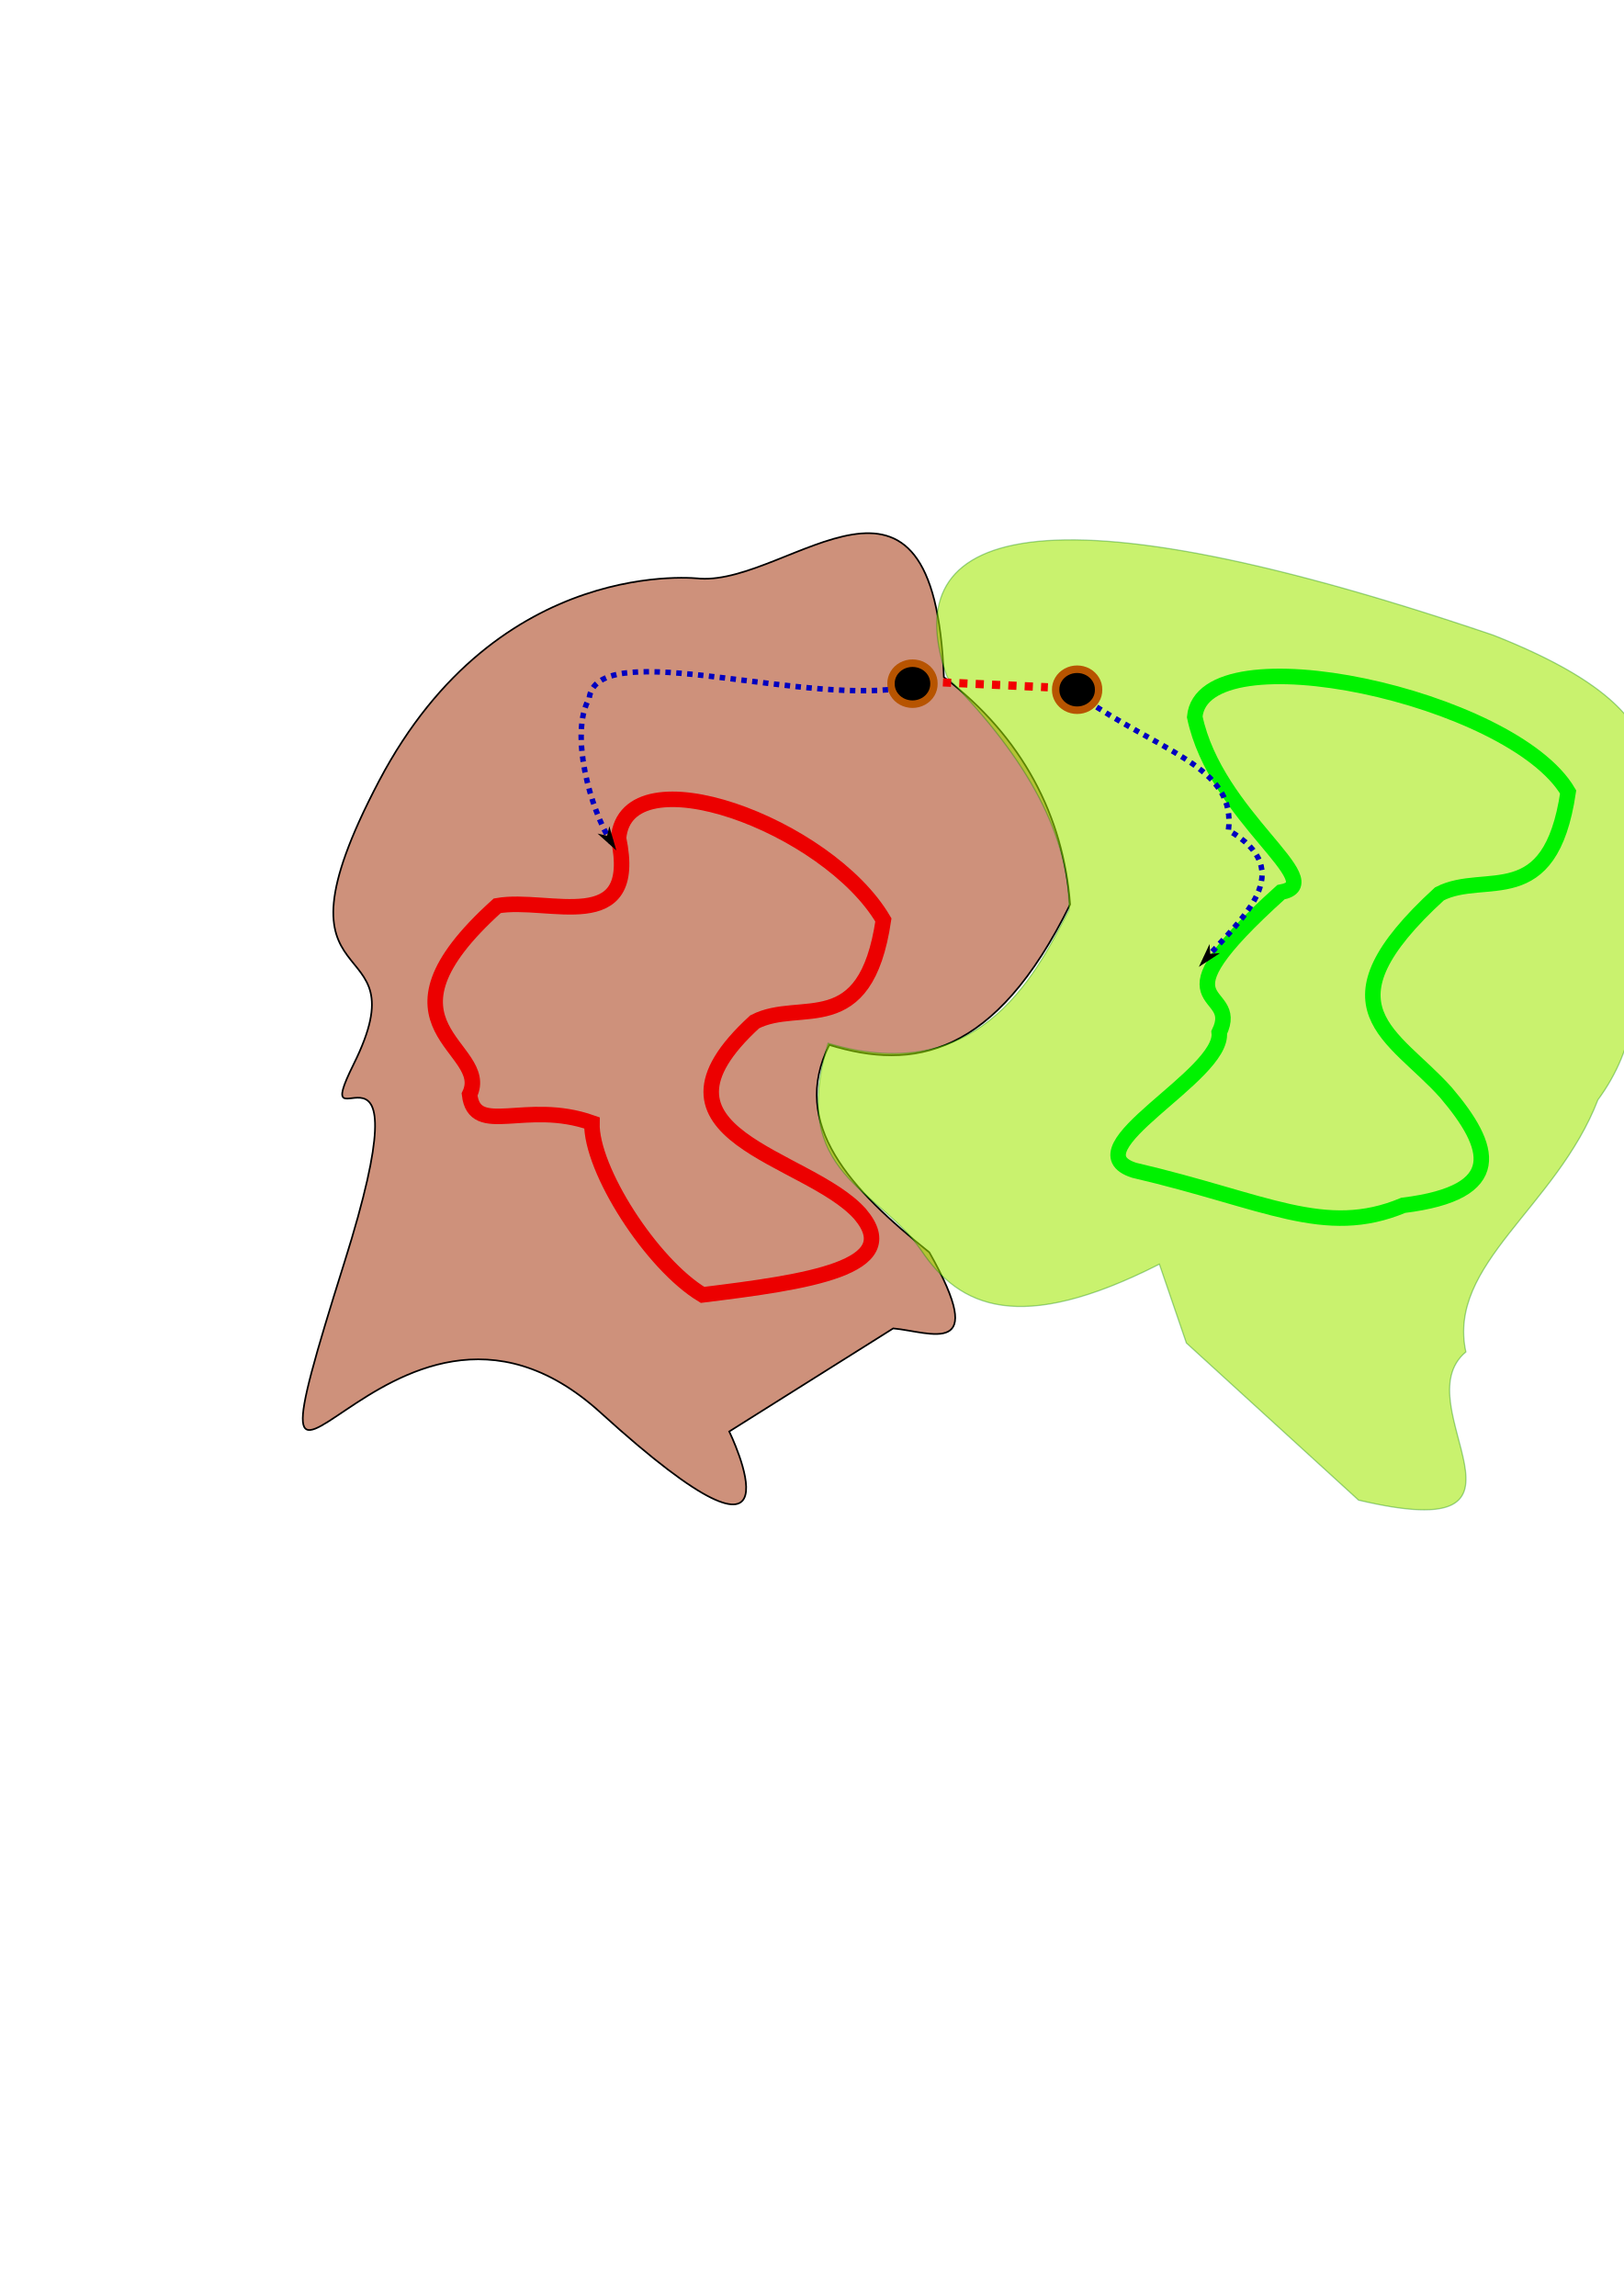
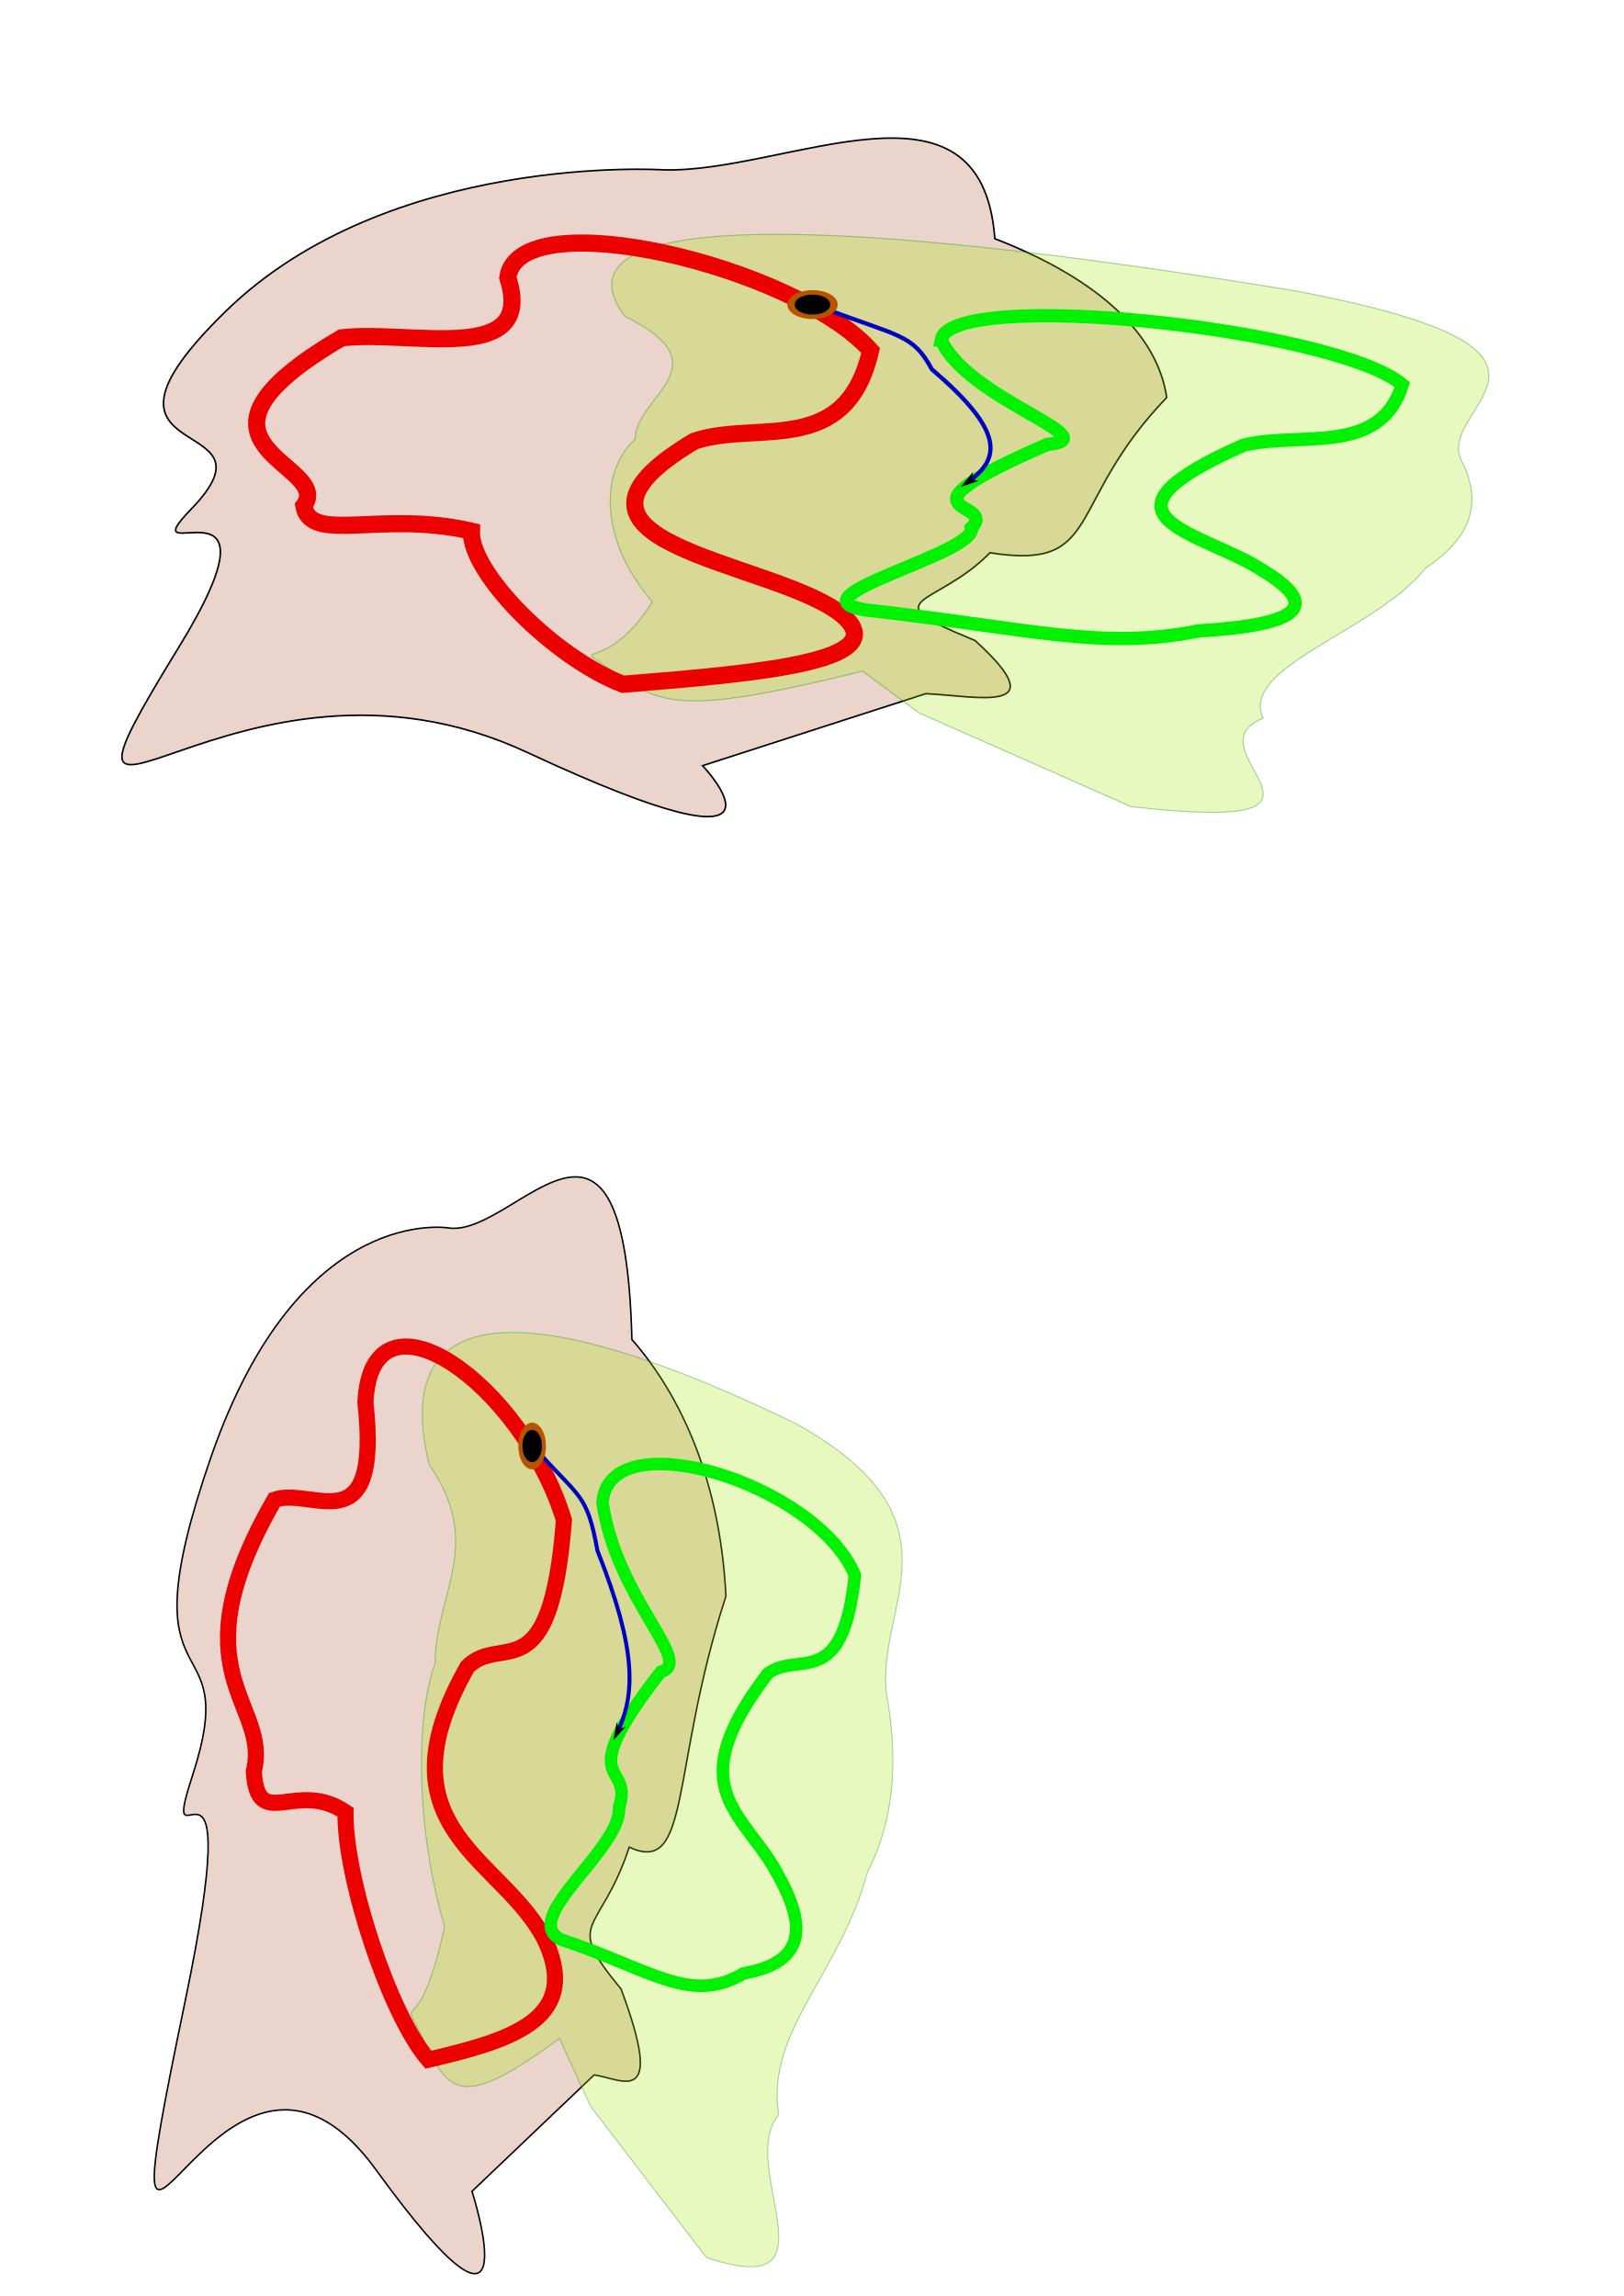
<svg xmlns="http://www.w3.org/2000/svg" xmlns:ns1="http://www.openswatchbook.org/uri/2009/osb" width="744.094" height="1052.362" id="svg2" version="1.1">
  <defs id="defs4">
    <marker orient="auto" refY="0.0" refX="0.0" id="Arrow2Sstart" style="overflow:visible">
      <path id="path5832" style="font-size:12.0;fill-rule:evenodd;stroke-width:0.625;stroke-linejoin:round" d="M 8.719,4.034 L -2.207,0.016 L 8.719,-4.002 C 6.973,-1.63 6.983,1.616 8.719,4.034 z " transform="scale(0.3) translate(-2.3,0)" />
    </marker>
    <marker orient="auto" refY="0.0" refX="0.0" id="Tail" style="overflow:visible">
      <g id="g5838" transform="scale(-1.2)">
        <path id="path5840" d="M -3.805,-3.959 L 0.544,0" style="fill:none;fill-rule:evenodd;stroke:#000000;stroke-width:0.8;marker-start:none;marker-end:none;stroke-linecap:round" />
        <path id="path5842" d="M -1.287,-3.959 L 3.062,0" style="fill:none;fill-rule:evenodd;stroke:#000000;stroke-width:0.8;marker-start:none;marker-end:none;stroke-linecap:round" />
        <path id="path5844" d="M 1.305,-3.959 L 5.654,0" style="fill:none;fill-rule:evenodd;stroke:#000000;stroke-width:0.8;marker-start:none;marker-end:none;stroke-linecap:round" />
        <path id="path5846" d="M -3.805,4.178 L 0.544,0.22" style="fill:none;fill-rule:evenodd;stroke:#000000;stroke-width:0.8;marker-start:none;marker-end:none;stroke-linecap:round" />
        <path id="path5848" d="M -1.287,4.178 L 3.062,0.22" style="fill:none;fill-rule:evenodd;stroke:#000000;stroke-width:0.8;marker-start:none;marker-end:none;stroke-linecap:round" />
        <path id="path5850" d="M 1.305,4.178 L 5.654,0.22" style="fill:none;fill-rule:evenodd;stroke:#000000;stroke-width:0.8;marker-start:none;marker-end:none;stroke-linecap:round" />
      </g>
    </marker>
    <marker orient="auto" refY="0.0" refX="0.0" id="Arrow2Mend" style="overflow:visible;">
      <path id="path5829" style="font-size:12.0;fill-rule:evenodd;stroke-width:0.625;stroke-linejoin:round;" d="M 8.719,4.034 L -2.207,0.016 L 8.719,-4.002 C 6.973,-1.63 6.983,1.616 8.719,4.034 z " transform="scale(0.6) rotate(180) translate(0,0)" />
    </marker>
    <marker orient="auto" refY="0.0" refX="0.0" id="Arrow1Mend" style="overflow:visible;">
      <path id="path5811" d="M 0.0,0.0 L 5.0,-5.0 L -12.5,0.0 L 5.0,5.0 L 0.0,0.0 z " style="fill-rule:evenodd;stroke:#000000;stroke-width:1.0pt;marker-start:none;" transform="scale(0.4) rotate(180) translate(10,0)" />
    </marker>
    <marker orient="auto" refY="0.0" refX="0.0" id="Arrow1Send" style="overflow:visible;">
      <path id="path5817" d="M 0.0,0.0 L 5.0,-5.0 L -12.5,0.0 L 5.0,5.0 L 0.0,0.0 z " style="fill-rule:evenodd;stroke:#000000;stroke-width:1.0pt;marker-start:none;" transform="scale(0.2) rotate(180) translate(6,0)" />
    </marker>
    <marker orient="auto" refY="0.0" refX="0.0" id="Arrow2Lend" style="overflow:visible;">
      <path id="path5823" style="font-size:12.0;fill-rule:evenodd;stroke-width:0.625;stroke-linejoin:round;" d="M 8.719,4.034 L -2.207,0.016 L 8.719,-4.002 C 6.973,-1.63 6.983,1.616 8.719,4.034 z " transform="scale(1.1) rotate(180) translate(1,0)" />
    </marker>
    <marker orient="auto" refY="0.0" refX="0.0" id="TriangleInM" style="overflow:visible">
      <path id="path5939" d="M 5.77,0.0 L -2.88,5.0 L -2.88,-5.0 L 5.77,0.0 z " style="fill-rule:evenodd;stroke:#000000;stroke-width:1.0pt;marker-start:none" transform="scale(-0.4)" />
    </marker>
    <marker orient="auto" refY="0.0" refX="0.0" id="Arrow1Mstart" style="overflow:visible">
      <path id="path5808" d="M 0.0,0.0 L 5.0,-5.0 L -12.5,0.0 L 5.0,5.0 L 0.0,0.0 z " style="fill-rule:evenodd;stroke:#000000;stroke-width:1.0pt;marker-start:none" transform="scale(0.4) translate(10,0)" />
    </marker>
    <marker orient="auto" refY="0.0" refX="0.0" id="Arrow1Lend" style="overflow:visible;">
      <path id="path5805" d="M 0.0,0.0 L 5.0,-5.0 L -12.5,0.0 L 5.0,5.0 L 0.0,0.0 z " style="fill-rule:evenodd;stroke:#000000;stroke-width:1.0pt;marker-start:none;" transform="scale(0.8) rotate(180) translate(12.5,0)" />
    </marker>
    <linearGradient id="linearGradient6861" ns1:paint="solid">
      <stop style="stop-color:#000000;stop-opacity:1;" offset="0" id="stop6863" />
    </linearGradient>
    <marker orient="auto" refY="0" refX="0" id="Arrow1Send-1" style="overflow:visible">
      <path id="path5817-7" d="M 0,0 5,-5 -12.5,0 5,5 0,0 z" style="fill-rule:evenodd;stroke:#000000;stroke-width:1pt;marker-start:none" transform="matrix(-0.2,0,0,-0.2,-1.2,0)" />
    </marker>
+     <marker orient="auto" refY="0" refX="0" id="Arrow1Send-9" style="overflow:visible">
+       <path id="path5817-5" d="M 0,0 5,-5 -12.5,0 5,5 0,0 z" style="fill-rule:evenodd;stroke:#000000;stroke-width:1pt;marker-start:none" transform="matrix(-0.2,0,0,-0.2,-1.2,0)" />
+     </marker>
+     <marker orient="auto" refY="0" refX="0" id="marker3031" style="overflow:visible">
+       <path id="path3033" d="M 0,0 5,-5 -12.5,0 5,5 0,0 z" style="fill-rule:evenodd;stroke:#000000;stroke-width:1pt;marker-start:none" transform="matrix(-0.2,0,0,-0.2,-1.2,0)" />
+     </marker>
+     <marker orient="auto" refY="0" refX="0" id="Arrow1Send-6" style="overflow:visible">
+       <path id="path5817-9" d="M 0,0 5,-5 -12.5,0 5,5 0,0 z" style="fill-rule:evenodd;stroke:#000000;stroke-width:1pt;marker-start:none" transform="matrix(-0.2,0,0,-0.2,-1.2,0)" />
+     </marker>
  </defs>
  <g id="layer1">
-     <path style="fill:#a12c00;fill-opacity:0.517;stroke:#000000;stroke-width:0.76px;stroke-linecap:butt;stroke-linejoin:miter;stroke-opacity:1" d="m 320.911,265.206 c 41.271,2.498 107.226,-71.41 111.64,45.17 35.988,27.211 54.848,63.963 57.845,104.198 -34.471,70.042 -71.988,76.142 -110.355,64.37 -18.339,36.494 9.907,66.333 45.851,95.072 27.583,48.862 0.701,36.451 -16.568,34.856 l -75.135,47.252 c 0,0 39.301,80.667 -58.952,-8.643 -98.252,-89.31 -173.205,108.451 -117.432,-68.796 38.98,-123.881 -17.726,-46.623 4.249,-90.898 32.525,-65.531 -44.017,-24.036 11.656,-129.842 54.87,-104.281 147.201,-92.737 147.201,-92.737 z" id="path2987" />
-     <path style="fill:#a1e900;fill-opacity:0.567;stroke:#008000;stroke-width:0.569px;stroke-linecap:butt;stroke-linejoin:miter;stroke-opacity:0.346" d="m 434.109,310.402 c -22.698,-63.122 30.32,-93.922 250.172,-19.3 117.238,46.165 53.15,86.272 60.959,128.781 8.384,32.064 4.654,60.323 -12.96,84.223 -19.022,49.304 -69.259,75.33 -60.513,115.552 -29.318,24.428 43.967,89.901 -49.182,67.931 l -78.901,-72.024 -12.372,-36.136 c -64.099,32.636 -91.679,19.622 -109.027,-6.182 -19.417,-28.679 -61.159,-34.777 -42.795,-95.07 72.07,21.671 97.342,-36.753 110.436,-61.104 0.04,-33.485 -18.101,-68.359 -55.817,-106.672 z" id="path3757" />
-     <path style="fill:none;stroke:#ec0000;stroke-width:7.113;stroke-linecap:butt;stroke-linejoin:miter;stroke-miterlimit:4;stroke-opacity:1;stroke-dasharray:none" d="m 283.445,384.157 c 9.628,45.854 -32.205,26.781 -55.577,31 -61.746,55.619 -2.113,64.552 -12.675,86.495 2.301,19.76 25.701,2.265 56.064,13.012 -0.52,21.336 27.294,64.809 50.702,78.84 47.599,-5.87 93.258,-12.276 72.152,-37.124 -23.959,-26.87 -105.37,-35.699 -48.264,-88.025 21.008,-10.863 50.75,8.823 58.989,-46.692 -25.522,-43.588 -117.71,-77.479 -121.391,-37.507 z" id="path3763" />
-     <path style="fill:none;stroke:#00f200;stroke-width:7.113;stroke-linecap:butt;stroke-linejoin:miter;stroke-miterlimit:4;stroke-opacity:1;stroke-dasharray:none" d="m 547.517,328.565 c 9.628,45.854 62.86,76.152 39.489,80.371 -61.746,55.619 -17.713,42.354 -28.276,64.297 2.301,19.76 -68.877,53.55 -39.001,63.149 60.419,14.064 87.259,31.13 123.341,16.074 47.599,-5.87 40.687,-26.819 19.581,-51.667 -23.959,-26.87 -60.112,-38.761 -3.005,-91.087 21.008,-10.863 50.75,8.823 58.989,-46.692 C 693.113,319.422 551.198,288.592 547.517,328.565 z" id="path3763-5" />
-     <path style="fill:#000000;fill-opacity:1;stroke:#b75400;stroke-width:1.25;stroke-miterlimit:4;stroke-opacity:1;stroke-dasharray:none" id="path7061" d="m 373.986,360.292 a 3.634,3.354 0 1 1 -7.267,0 3.634,3.354 0 1 1 7.267,0 z" transform="matrix(2.708306,0,0,2.755688,-584.8664,-679.4917)" />
-     <path style="fill:none;stroke:#0000c0;stroke-width:2.5;stroke-linecap:butt;stroke-linejoin:miter;stroke-miterlimit:4;stroke-opacity:1;stroke-dasharray:2.5, 2.5;stroke-dashoffset:0;marker-start:none;marker-end:url(#Arrow1Send)" d="m 406.969,316.129 c -49.163,4.301 -133.604,-23.292 -136.961,3.913 -9.185,16.488 0.62,50.909 10.062,65.965" id="path7093" />
-     <path style="fill:none;stroke:#0000c0;stroke-width:2.5;stroke-linecap:butt;stroke-linejoin:miter;stroke-miterlimit:4;stroke-opacity:1;stroke-dasharray:2.5, 2.5;stroke-dashoffset:0;marker-start:none;marker-end:url(#Arrow1Send)" d="m 502.578,324.087 c 34.69,22.19 63.731,29.257 60.374,56.461 32.695,18.82 5.747,40.436 -10.621,59.256" id="path7093-5" />
-     <path style="fill:#000000;fill-opacity:1;stroke:#b75400;stroke-width:1.25;stroke-miterlimit:4;stroke-opacity:1;stroke-dasharray:none" id="path7061-7" d="m 373.986,360.292 a 3.634,3.354 0 1 1 -7.267,0 3.634,3.354 0 1 1 7.267,0 z" transform="matrix(2.708306,0,0,2.755688,-509.4114,-676.7225)" />
-     <path style="fill:none;stroke:#f10000;stroke-width:3.75;stroke-linecap:butt;stroke-linejoin:miter;stroke-opacity:1;stroke-miterlimit:4;stroke-dasharray:3.75, 3.75;stroke-dashoffset:0" d="m 432.125,312.775 48.076,2.236" id="path9253" />
+     <path style="fill:#a12c00;fill-opacity:0.204;stroke:#000000;stroke-width:0.697px;stroke-linecap:butt;stroke-linejoin:miter;stroke-opacity:1" d="m 206.414,562.928 c 30.745,2.821 79.88,-80.643 83.167,51.01 26.81,30.729 40.86,72.233 43.092,117.67 -25.68,79.098 -15.728,128.331 -44.31,115.036 -13.662,41.212 -30.52,32.565 -3.743,65.019 20.548,55.18 0.522,41.164 -12.342,39.362 l -55.973,53.361 c 0,0 29.278,91.096 -43.917,-9.76 C 99.195,893.77 43.358,1117.1 84.906,916.937 113.945,777.039 71.701,864.286 88.072,814.286 112.302,740.283 55.281,787.142 96.755,667.656 137.631,549.892 206.414,562.928 206.414,562.928 z" id="path2987-0" />
+     <path style="fill:#a1e900;fill-opacity:0.254;stroke:#008000;stroke-width:0.458px;stroke-linecap:butt;stroke-linejoin:miter;stroke-opacity:0.346" d="m 196.773,671.37 c -15.287,-60.803 20.421,-90.471 168.49,-18.591 78.96,44.469 35.797,83.102 41.056,124.05 5.647,30.886 3.135,58.107 -8.728,81.128 -12.811,47.492 -46.645,72.563 -40.755,111.306 -19.746,23.531 29.611,86.597 -33.124,65.436 l -53.14,-69.378 -14.163,-30.959 c -43.171,31.437 -50.084,26.6 -61.767,1.744 -13.077,-27.626 -3.29,4.996 9.078,-53.082 -13.414,-45.85 -13.157,-96.995 -4.338,-120.45 0.027,-32.255 22.794,-54.299 -2.608,-91.204 z" id="path3757-4" />
+     <path style="fill:none;stroke:#ec0000;stroke-width:7.387;stroke-linecap:butt;stroke-linejoin:miter;stroke-miterlimit:4;stroke-opacity:1;stroke-dasharray:none" d="m 167.459,642.78 c 7.216,65.993 -24.137,38.543 -41.653,44.615 -46.277,80.046 -1.583,92.902 -9.5,124.482 1.724,28.438 19.262,3.26 42.018,18.727 -0.39,30.706 20.456,93.273 37.999,113.466 35.674,-8.448 69.894,-17.668 54.076,-53.428 -17.957,-38.671 -78.972,-51.378 -36.172,-126.685 15.745,-15.633 38.036,12.697 44.211,-67.198 -19.128,-62.731 -88.221,-111.507 -90.979,-53.979 z" id="path3763-8" />
+     <path style="fill:none;stroke:#00f200;stroke-width:5.739;stroke-linecap:butt;stroke-linejoin:miter;stroke-miterlimit:4;stroke-opacity:1;stroke-dasharray:none" d="m 276.121,688.865 c 6.507,44.169 42.481,73.354 26.686,77.418 -41.728,53.575 -11.97,40.798 -19.109,61.934 1.555,19.034 -46.547,51.582 -26.357,60.828 40.831,13.548 58.969,29.986 83.354,15.484 32.167,-5.655 27.496,-25.834 13.233,-49.769 -16.192,-25.883 -40.623,-37.337 -2.031,-87.74 14.197,-10.463 34.297,8.498 39.865,-44.976 -17.248,-41.986 -113.154,-71.683 -115.641,-33.179 z" id="path3763-5-7" />
+     <path style="fill:none;stroke:#0000c0;stroke-width:1.815;stroke-linecap:butt;stroke-linejoin:miter;stroke-miterlimit:4;stroke-opacity:1;stroke-dasharray:none;stroke-dashoffset:0;marker-start:none;marker-end:url(#Arrow1Send)" d="m 246.58,665.305 c 18.981,21.375 22.479,19.2 27.203,45.405 17.889,45.075 17.722,65.897 8.766,84.026" id="path7093-5-2" />
+     <path style="fill:#000000;fill-opacity:1;stroke:#b75400;stroke-width:1.25;stroke-miterlimit:4;stroke-opacity:1;stroke-dasharray:none" id="path7061-7-7" d="m 373.986,360.292 a 3.634,3.354 0 1 1 -7.267,0 3.634,3.354 0 1 1 7.267,0 z" transform="matrix(1.481839,0,0,2.654438,-304.9394,-293.6006)" />
+     <path style="fill:#a12c00;fill-opacity:0.204;stroke:#000000;stroke-width:0.741px;stroke-linecap:butt;stroke-linejoin:miter;stroke-opacity:1" d="m 303.903,77.84 c 56.192,1.745 145.994,-49.89 152.002,31.557 48.999,19.011 74.678,44.687 78.759,72.796 -46.934,48.934 -28.745,79.391 -80.984,71.167 -24.969,25.496 -55.78,20.146 -6.841,40.224 37.555,34.137 0.954,25.466 -22.558,24.351 l -102.299,33.012 c 0,0 53.51,56.356 -80.265,-6.038 C 107.943,282.514 5.892,420.676 81.828,296.846 134.902,210.299 57.693,264.274 87.614,233.342 131.899,187.56 27.683,216.549 103.483,142.629 c 74.707,-72.854 200.42,-64.789 200.42,-64.789 z" id="path2987-0-1" />
+     <path style="fill:#a1e900;fill-opacity:0.254;stroke:#008000;stroke-width:0.487px;stroke-linecap:butt;stroke-linejoin:miter;stroke-opacity:0.346" d="m 286.284,144.927 c -27.94,-37.616 37.322,-55.97 307.944,-11.501 144.312,27.51 65.424,51.411 75.036,76.743 10.321,19.107 5.729,35.947 -15.952,50.19 -23.414,29.381 -85.252,44.891 -74.487,68.859 -36.089,14.557 54.12,53.573 -60.54,40.481 l -97.122,-42.92 -25.886,-19.153 c -78.902,19.448 -91.537,16.456 -112.89,1.079 -23.9,-17.091 -6.013,3.091 16.591,-32.839 -24.516,-28.365 -24.047,-60.005 -7.928,-74.516 0.05,-19.954 41.66,-33.592 -4.766,-56.423 z" id="path3757-4-0" />
+     <path style="fill:none;stroke:#ec0000;stroke-width:7.855;stroke-linecap:butt;stroke-linejoin:miter;stroke-miterlimit:4;stroke-opacity:1;stroke-dasharray:none" d="m 232.707,127.24 c 13.188,40.826 -44.114,23.845 -76.128,27.601 -84.579,49.52 -2.894,57.474 -17.363,77.01 3.151,17.593 35.204,2.017 76.796,11.586 -0.713,18.996 37.387,57.703 69.45,70.195 65.2,-5.227 127.744,-10.93 98.833,-33.053 -32.819,-23.924 -144.334,-31.785 -66.111,-78.373 28.776,-9.671 69.517,7.855 80.803,-41.572 C 364.027,121.825 237.749,91.651 232.707,127.24 z" id="path3763-8-4" />
+     <path style="fill:none;stroke:#00f200;stroke-width:6.102;stroke-linecap:butt;stroke-linejoin:miter;stroke-miterlimit:4;stroke-opacity:1;stroke-dasharray:none" d="m 431.305,155.751 c 11.892,27.325 77.641,45.38 48.774,47.894 -76.265,33.144 -21.878,25.24 -34.925,38.315 2.842,11.775 -85.073,31.911 -48.172,37.631 74.626,8.381 107.776,18.551 152.343,9.579 58.791,-3.498 50.254,-15.982 24.185,-30.789 -29.593,-16.012 -74.246,-23.098 -3.712,-54.28 25.947,-6.473 62.684,5.258 72.86,-27.824 -31.523,-25.975 -206.807,-44.346 -211.354,-20.526 z" id="path3763-5-7-2" />
+     <path style="fill:none;stroke:#0000c0;stroke-width:1.93;stroke-linecap:butt;stroke-linejoin:miter;stroke-miterlimit:4;stroke-opacity:1;stroke-dasharray:none;stroke-dashoffset:0;marker-start:none;marker-end:url(#Arrow1Send)" d="m 377.313,141.175 c 34.69,13.223 41.085,11.878 49.718,28.089 32.695,27.886 32.389,40.767 16.021,51.982" id="path7093-5-2-7" />
+     <path style="fill:#000000;fill-opacity:1;stroke:#b75400;stroke-width:1.25;stroke-miterlimit:4;stroke-opacity:1;stroke-dasharray:none" id="path7061-7-7-4" d="m 373.986,360.292 a 3.634,3.354 0 1 1 -7.267,0 3.634,3.354 0 1 1 7.267,0 z" transform="matrix(2.708306,0,0,1.642157,-630.6799,-452.0478)" />
  </g>
</svg>
